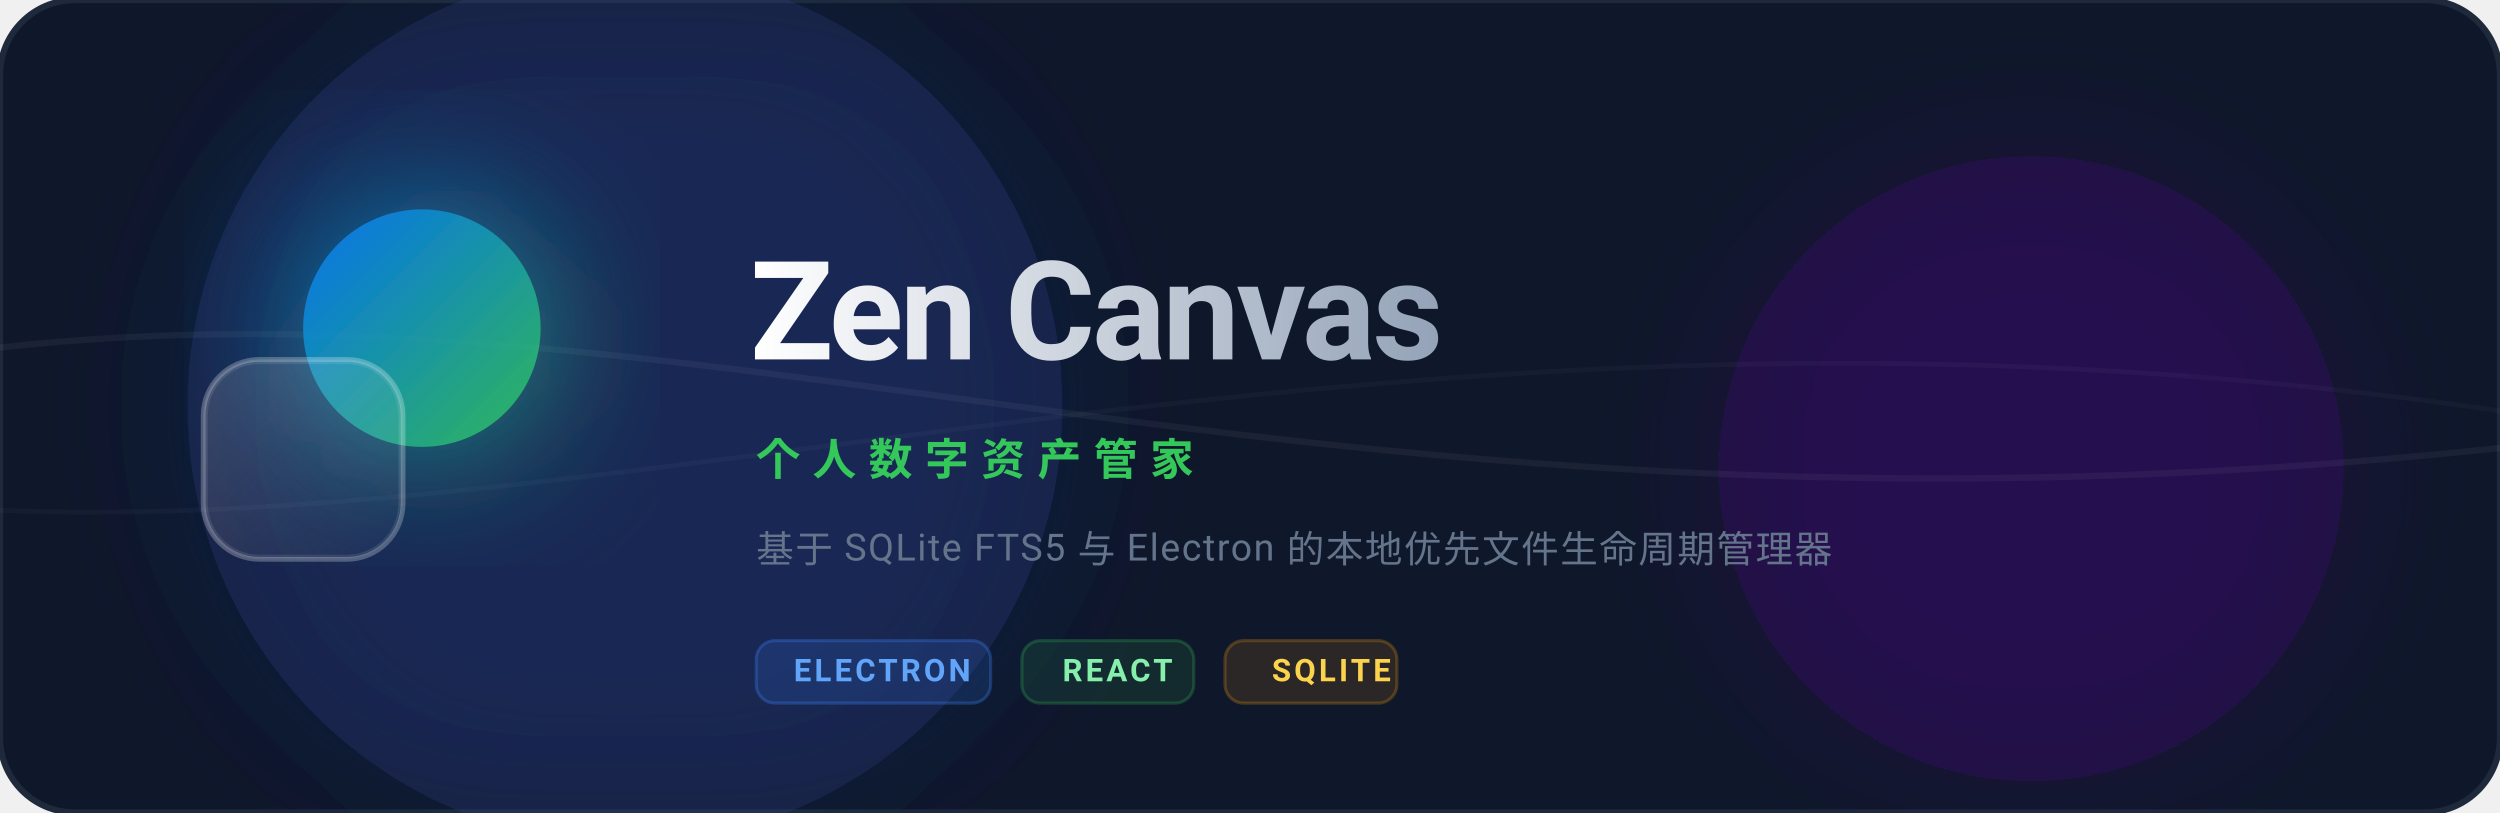
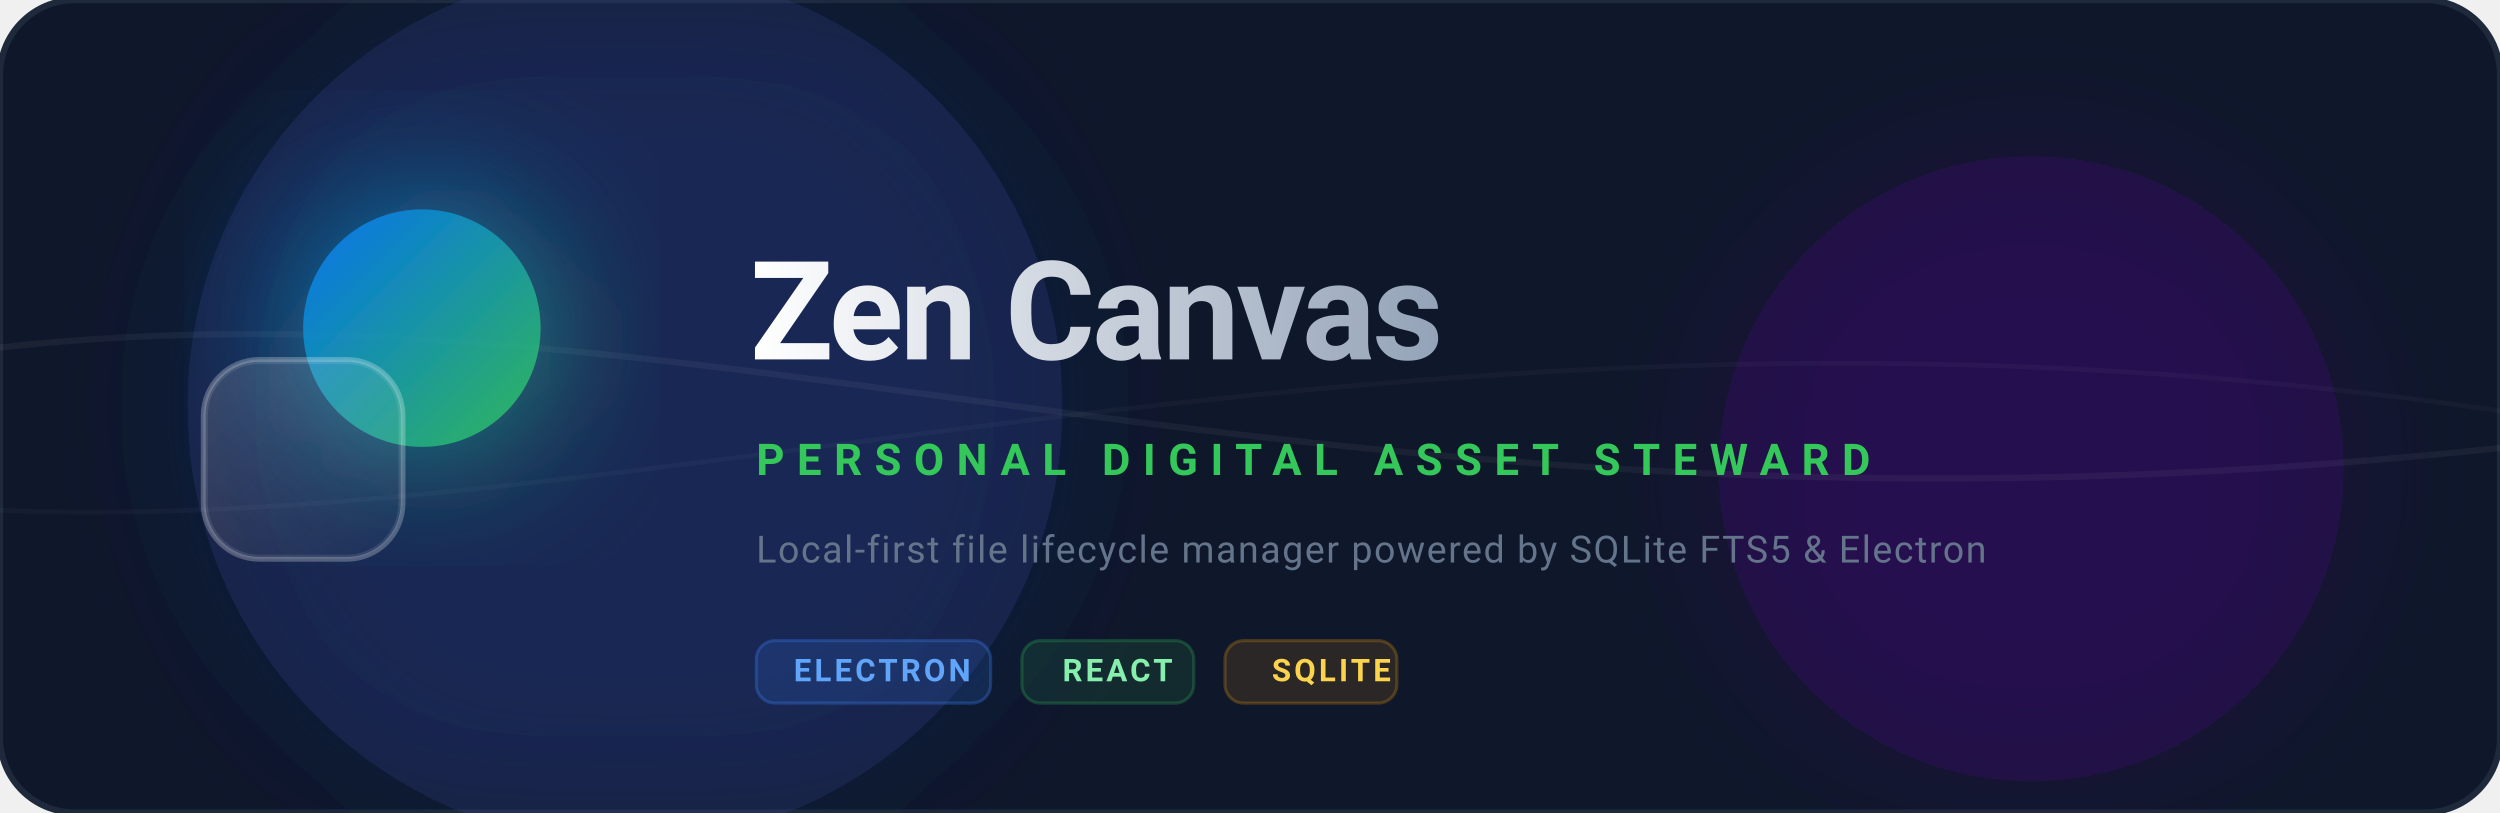
<svg xmlns="http://www.w3.org/2000/svg" viewBox="0 0 800 260" width="100%">
  <rect width="800" height="260" rx="24" fill="#0f172a" stroke="#1e293b" stroke-width="2" />
  <defs>
    <filter id="glow" x="-50%" y="-50%" width="200%" height="200%">
      <feGaussianBlur stdDeviation="25" result="blur" />
      <feMerge>
        <feMergeNode in="blur" />
        <feMergeNode in="SourceGraphic" />
      </feMerge>
    </filter>
    <linearGradient id="orbGradient" x1="0%" y1="0%" x2="100%" y2="100%">
      <stop offset="0%" stop-color="#007AFF" />
      <stop offset="100%" stop-color="#34C759" />
    </linearGradient>
    <linearGradient id="glassGradient" x1="0%" y1="0%" x2="100%" y2="100%">
      <stop offset="0%" stop-color="#ffffff" stop-opacity="0.15" />
      <stop offset="100%" stop-color="#ffffff" stop-opacity="0.02" />
    </linearGradient>
    <linearGradient id="textGradient" x1="0%" y1="0%" x2="100%" y2="0%">
      <stop offset="0%" stop-color="#FFFFFF" />
      <stop offset="100%" stop-color="#94A3B8" />
    </linearGradient>
  </defs>
  <circle cx="200" cy="130" r="140" fill="#1e3a8a" fill-opacity="0.25" filter="url(#glow)" />
  <circle cx="650" cy="150" r="100" fill="#4c1d95" fill-opacity="0.2" filter="url(#glow)" />
  <path d="M-100 130 C 200 50, 400 210, 900 130" fill="none" stroke="#ffffff" stroke-opacity="0.05" stroke-width="2" />
  <path d="M-100 150 C 150 210, 450 50, 900 150" fill="none" stroke="#ffffff" stroke-opacity="0.03" stroke-width="1.5" />
  <g transform="translate(110, 130)">
    <circle cx="25" cy="-25" r="38" fill="url(#orbGradient)" filter="url(#glow)" opacity="0.9" />
    <rect x="-45" y="-15" width="64" height="64" rx="18" fill="url(#glassGradient)" stroke="#ffffff" stroke-opacity="0.25" stroke-width="1.5" />
    <rect x="-44" y="-14" width="62" height="62" rx="17" fill="none" stroke="#ffffff" stroke-opacity="0.1" stroke-width="1" />
  </g>
  <text x="240" y="115" font-family="-apple-system, BlinkMacSystemFont, 'Segoe UI', Roboto, sans-serif" font-size="44" font-weight="700" fill="url(#textGradient)" letter-spacing="-1">Zen Canvas</text>
-   <text x="242" y="152" font-family="-apple-system, BlinkMacSystemFont, 'Segoe UI', Roboto, sans-serif" font-size="14" font-weight="700" fill="#34C759" letter-spacing="4">个人数字资产管家</text>
-   <text x="242" y="180" font-family="-apple-system, BlinkMacSystemFont, 'Segoe UI', Roboto, sans-serif" font-size="12" font-weight="400" fill="#64748B" letter-spacing="0.5">基于 SQLite FTS5 与 Electron 的本地优先文件生命周期管理器</text>
+   <text x="242" y="152" font-family="-apple-system, BlinkMacSystemFont, 'Segoe UI', Roboto, sans-serif" font-size="14" font-weight="700" fill="#34C759" letter-spacing="4">PERSONAL DIGITAL ASSET STEWARD</text>
+   <text x="242" y="180" font-family="-apple-system, BlinkMacSystemFont, 'Segoe UI', Roboto, sans-serif" font-size="12" font-weight="400" fill="#64748B" letter-spacing="0.5">Local-first file lifecycle manager powered by SQLite FTS5 &amp; Electron</text>
  <g transform="translate(242, 205)" font-family="-apple-system, BlinkMacSystemFont, 'Segoe UI', Roboto, sans-serif" font-size="10" font-weight="700" letter-spacing="1">
    <rect x="0" y="0" width="75" height="20" rx="6" fill="#3b82f6" fill-opacity="0.15" stroke="#3b82f6" stroke-opacity="0.3" stroke-width="1" />
    <text x="12" y="13" fill="#60A5FA">ELECTRON</text>
    <rect x="85" y="0" width="55" height="20" rx="6" fill="#34c759" fill-opacity="0.12" stroke="#34c759" stroke-opacity="0.25" stroke-width="1" />
    <text x="98" y="13" fill="#86EFAC">REACT</text>
    <rect x="150" y="0" width="55" height="20" rx="6" fill="#f59e0b" fill-opacity="0.12" stroke="#f59e0b" stroke-opacity="0.25" stroke-width="1" />
    <text x="165" y="13" fill="#FCD34D">SQLITE</text>
  </g>
</svg>
